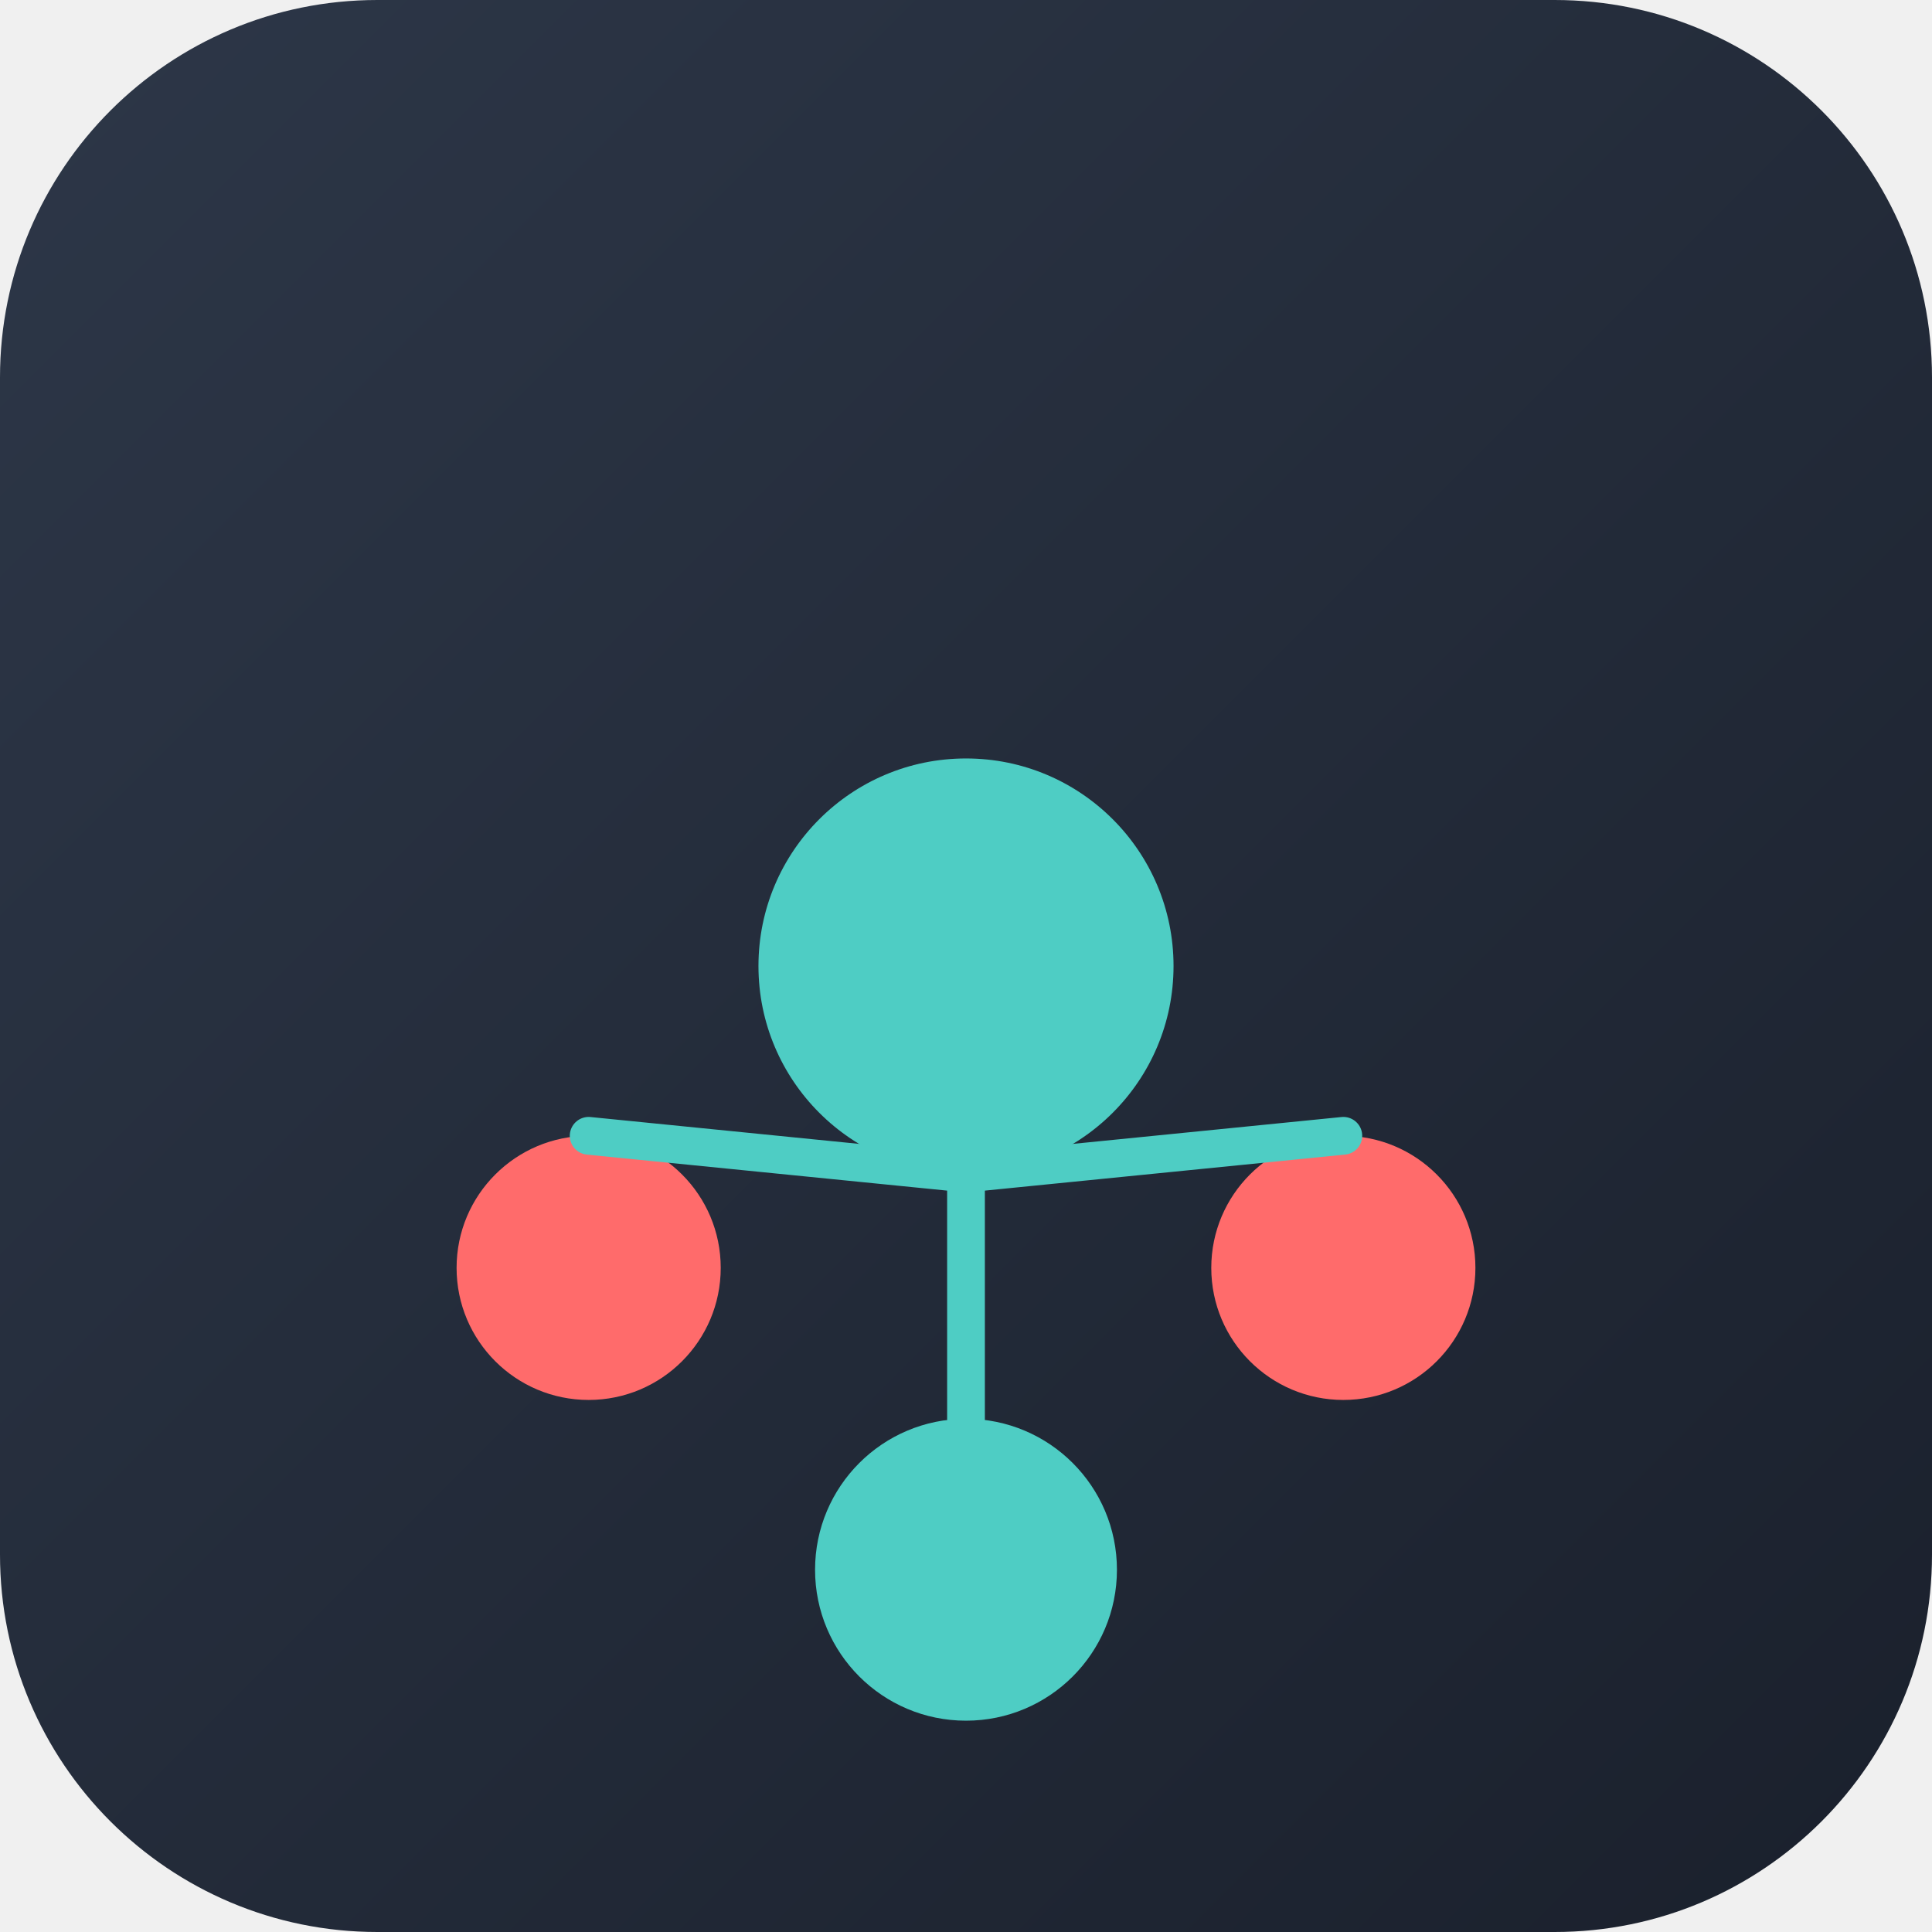
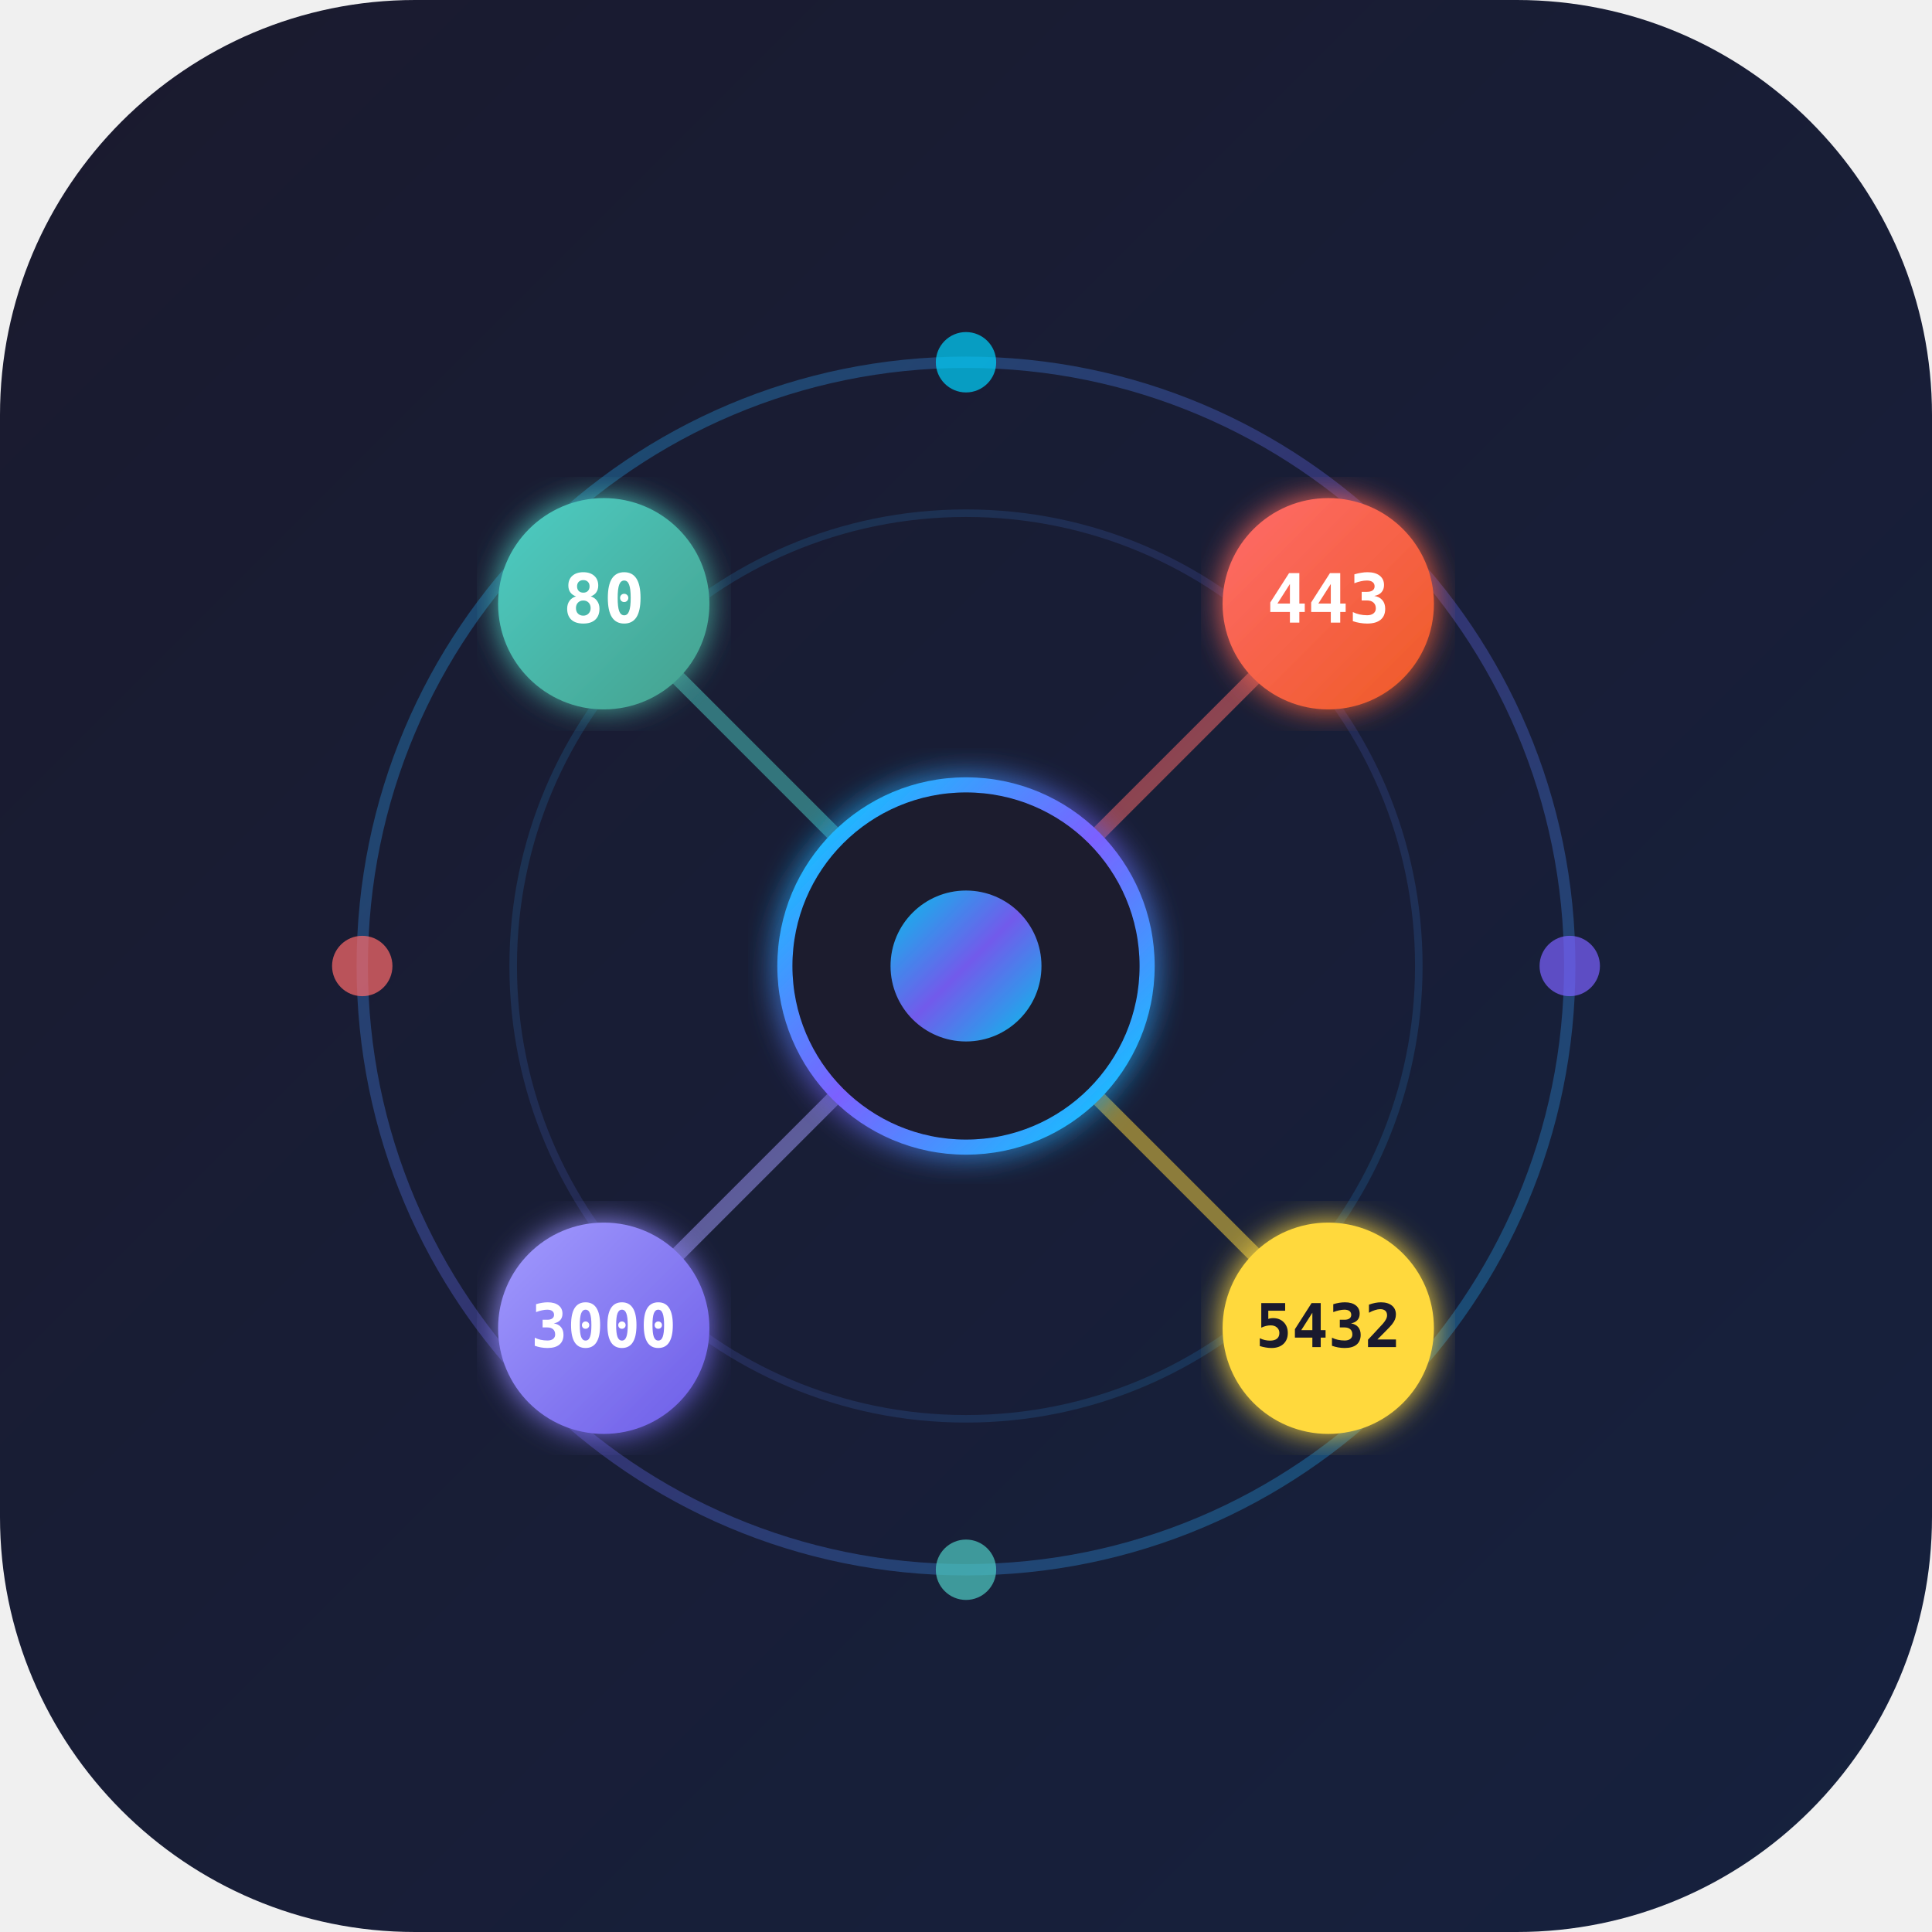
<svg xmlns="http://www.w3.org/2000/svg" viewBox="0 0 512 512" width="512" height="512">
  <defs>
    <linearGradient id="bg" x1="0%" y1="0%" x2="100%" y2="100%">
-       <stop offset="0%" style="stop-color:#2D3748" />
-       <stop offset="100%" style="stop-color:#1A202C" />
+       <stop offset="0%" style="stop-color:#1a1a2e" />
+       <stop offset="100%" style="stop-color:#16213e" />
    </linearGradient>
+     <linearGradient id="ring" x1="0%" y1="0%" x2="100%" y2="100%">
+       <stop offset="0%" style="stop-color:#00d4ff" />
+       <stop offset="50%" style="stop-color:#7b61ff" />
+       <stop offset="100%" style="stop-color:#00d4ff" />
+     </linearGradient>
+     <linearGradient id="node1" x1="0%" y1="0%" x2="100%" y2="100%">
+       <stop offset="0%" style="stop-color:#4ecdc4" />
+       <stop offset="100%" style="stop-color:#44a08d" />
+     </linearGradient>
+     <linearGradient id="node2" x1="0%" y1="0%" x2="100%" y2="100%">
+       <stop offset="0%" style="stop-color:#ff6b6b" />
+       <stop offset="100%" style="stop-color:#ee5a24" />
+     </linearGradient>
+     <linearGradient id="node3" x1="0%" y1="0%" x2="100%" y2="100%">
+       <stop offset="0%" style="stop-color:#a29bfe" />
+       <stop offset="100%" style="stop-color:#6c5ce7" />
+     </linearGradient>
+     <filter id="glow">
+       <feGaussianBlur stdDeviation="4" result="coloredBlur" />
+       <feMerge>
+         <feMergeNode in="coloredBlur" />
+         <feMergeNode in="SourceGraphic" />
+       </feMerge>
+     </filter>
  </defs>
-   <rect width="512" height="512" rx="100" fill="url(#bg)" />
-   <g transform="translate(106, 136)">
-     <circle cx="150" cy="120" r="55" fill="#4ECDC4" />
-     <circle cx="50" cy="200" r="35" fill="#FF6B6B" />
-     <circle cx="250" cy="200" r="35" fill="#FF6B6B" />
-     <circle cx="150" cy="280" r="40" fill="#4ECDC4" />
-     <line x1="150" y1="175" x2="50" y2="165" stroke="#4ECDC4" stroke-width="10" stroke-linecap="round" />
-     <line x1="150" y1="175" x2="250" y2="165" stroke="#4ECDC4" stroke-width="10" stroke-linecap="round" />
-     <line x1="150" y1="160" x2="150" y2="240" stroke="#4ECDC4" stroke-width="10" stroke-linecap="round" />
-   </g>
+   <rect width="512" height="512" rx="110" fill="url(#bg)" />
+   <circle cx="256" cy="256" r="160" fill="none" stroke="url(#ring)" stroke-width="3" opacity="0.3" />
+   <circle cx="256" cy="256" r="120" fill="none" stroke="url(#ring)" stroke-width="2" opacity="0.15" />
+   <line x1="256" y1="256" x2="160" y2="160" stroke="#4ecdc4" stroke-width="4" opacity="0.5" stroke-linecap="round" />
+   <line x1="256" y1="256" x2="352" y2="160" stroke="#ff6b6b" stroke-width="4" opacity="0.5" stroke-linecap="round" />
+   <line x1="256" y1="256" x2="160" y2="352" stroke="#a29bfe" stroke-width="4" opacity="0.5" stroke-linecap="round" />
+   <line x1="256" y1="256" x2="352" y2="352" stroke="#ffd93d" stroke-width="4" opacity="0.5" stroke-linecap="round" />
+   <circle cx="256" cy="256" r="48" fill="#1a1a2e" stroke="url(#ring)" stroke-width="4" filter="url(#glow)" />
+   <circle cx="256" cy="256" r="20" fill="url(#ring)" opacity="0.9" />
+   <circle cx="160" cy="160" r="28" fill="url(#node1)" filter="url(#glow)" />
+   <text x="160" y="165" text-anchor="middle" fill="white" font-family="monospace" font-size="18" font-weight="bold">80</text>
+   <circle cx="352" cy="160" r="28" fill="url(#node2)" filter="url(#glow)" />
+   <text x="352" y="165" text-anchor="middle" fill="white" font-family="monospace" font-size="18" font-weight="bold">443</text>
+   <circle cx="160" cy="352" r="28" fill="url(#node3)" filter="url(#glow)" />
+   <text x="160" y="357" text-anchor="middle" fill="white" font-family="monospace" font-size="16" font-weight="bold">3000</text>
+   <circle cx="352" cy="352" r="28" fill="#ffd93d" filter="url(#glow)" />
+   <text x="352" y="357" text-anchor="middle" fill="#1a1a2e" font-family="monospace" font-size="16" font-weight="bold">5432</text>
+   <circle cx="256" cy="96" r="8" fill="#00d4ff" opacity="0.7" />
+   <circle cx="416" cy="256" r="8" fill="#7b61ff" opacity="0.7" />
+   <circle cx="256" cy="416" r="8" fill="#4ecdc4" opacity="0.7" />
+   <circle cx="96" cy="256" r="8" fill="#ff6b6b" opacity="0.7" />
</svg>
